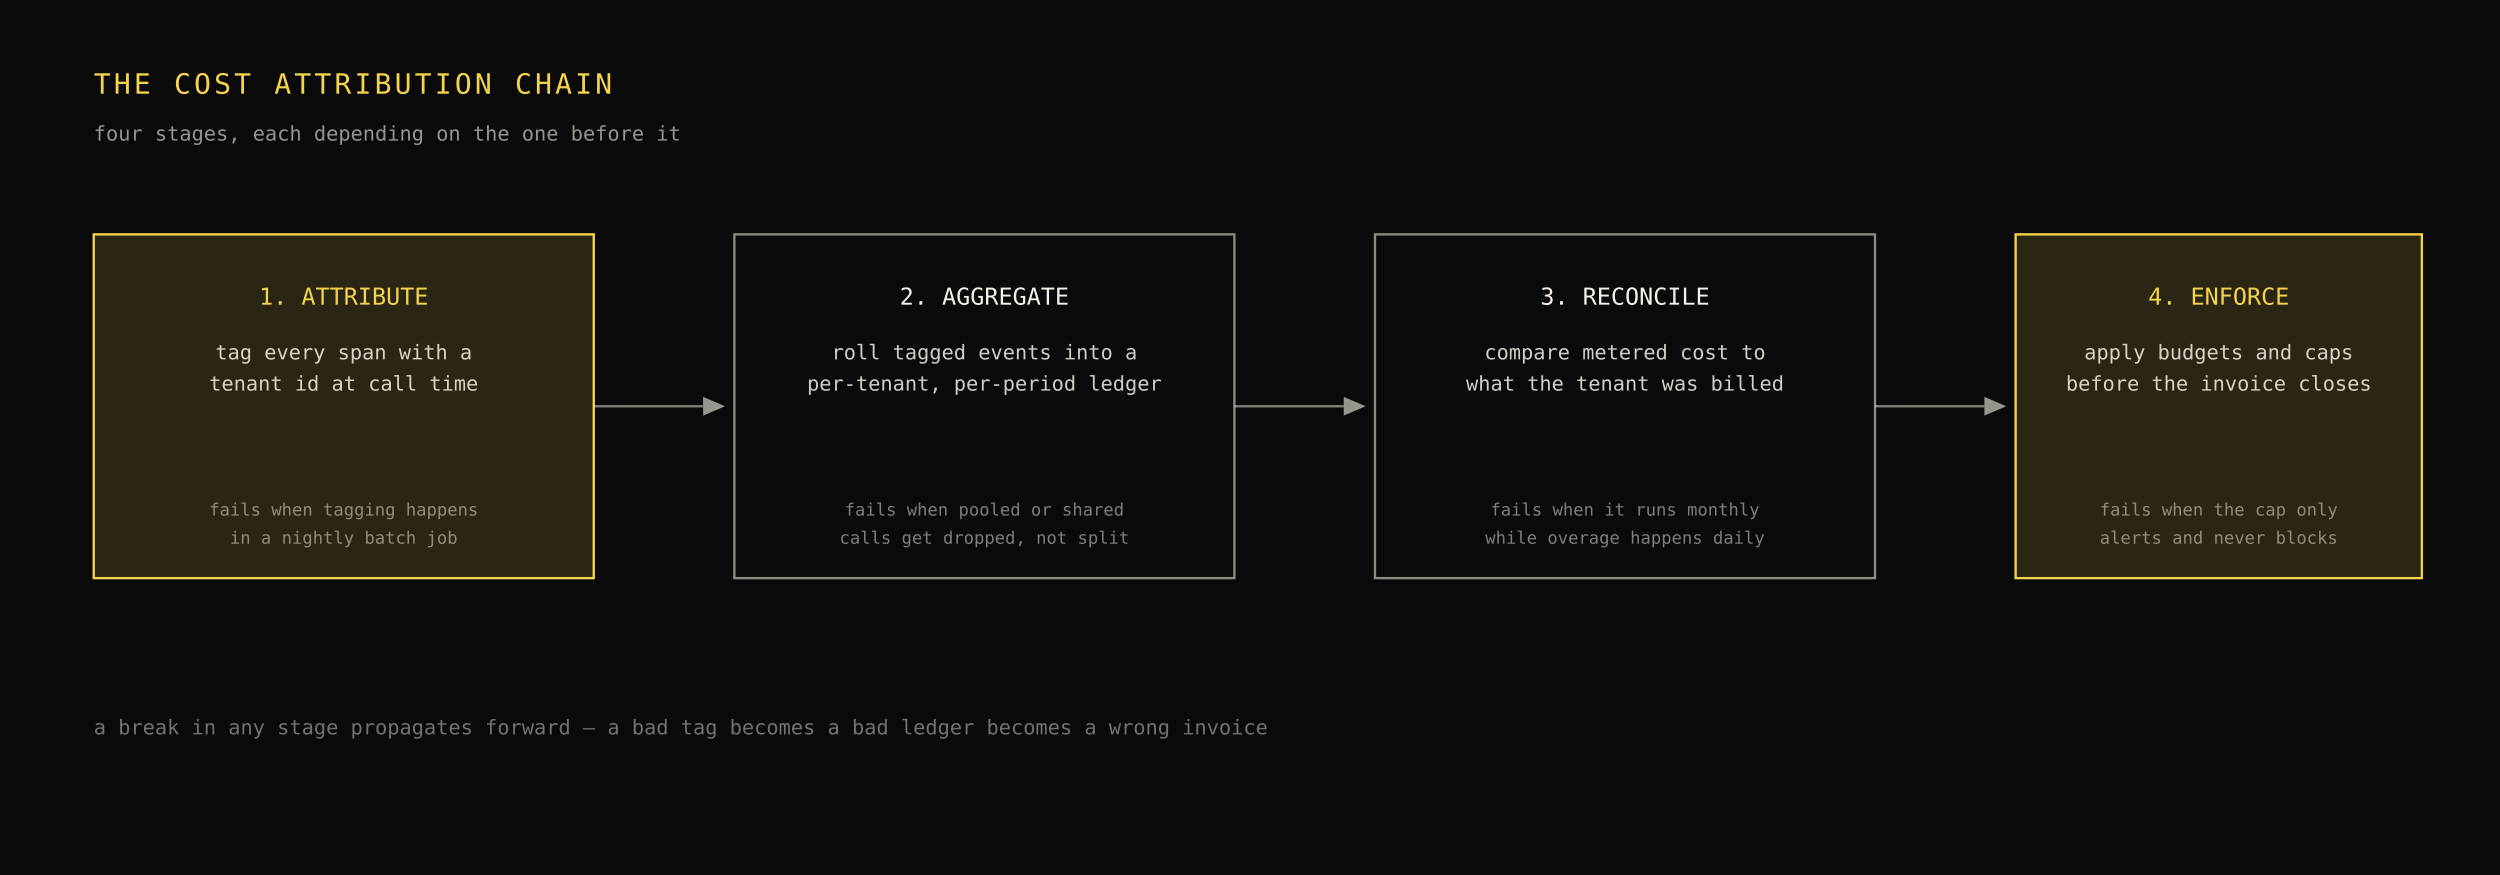
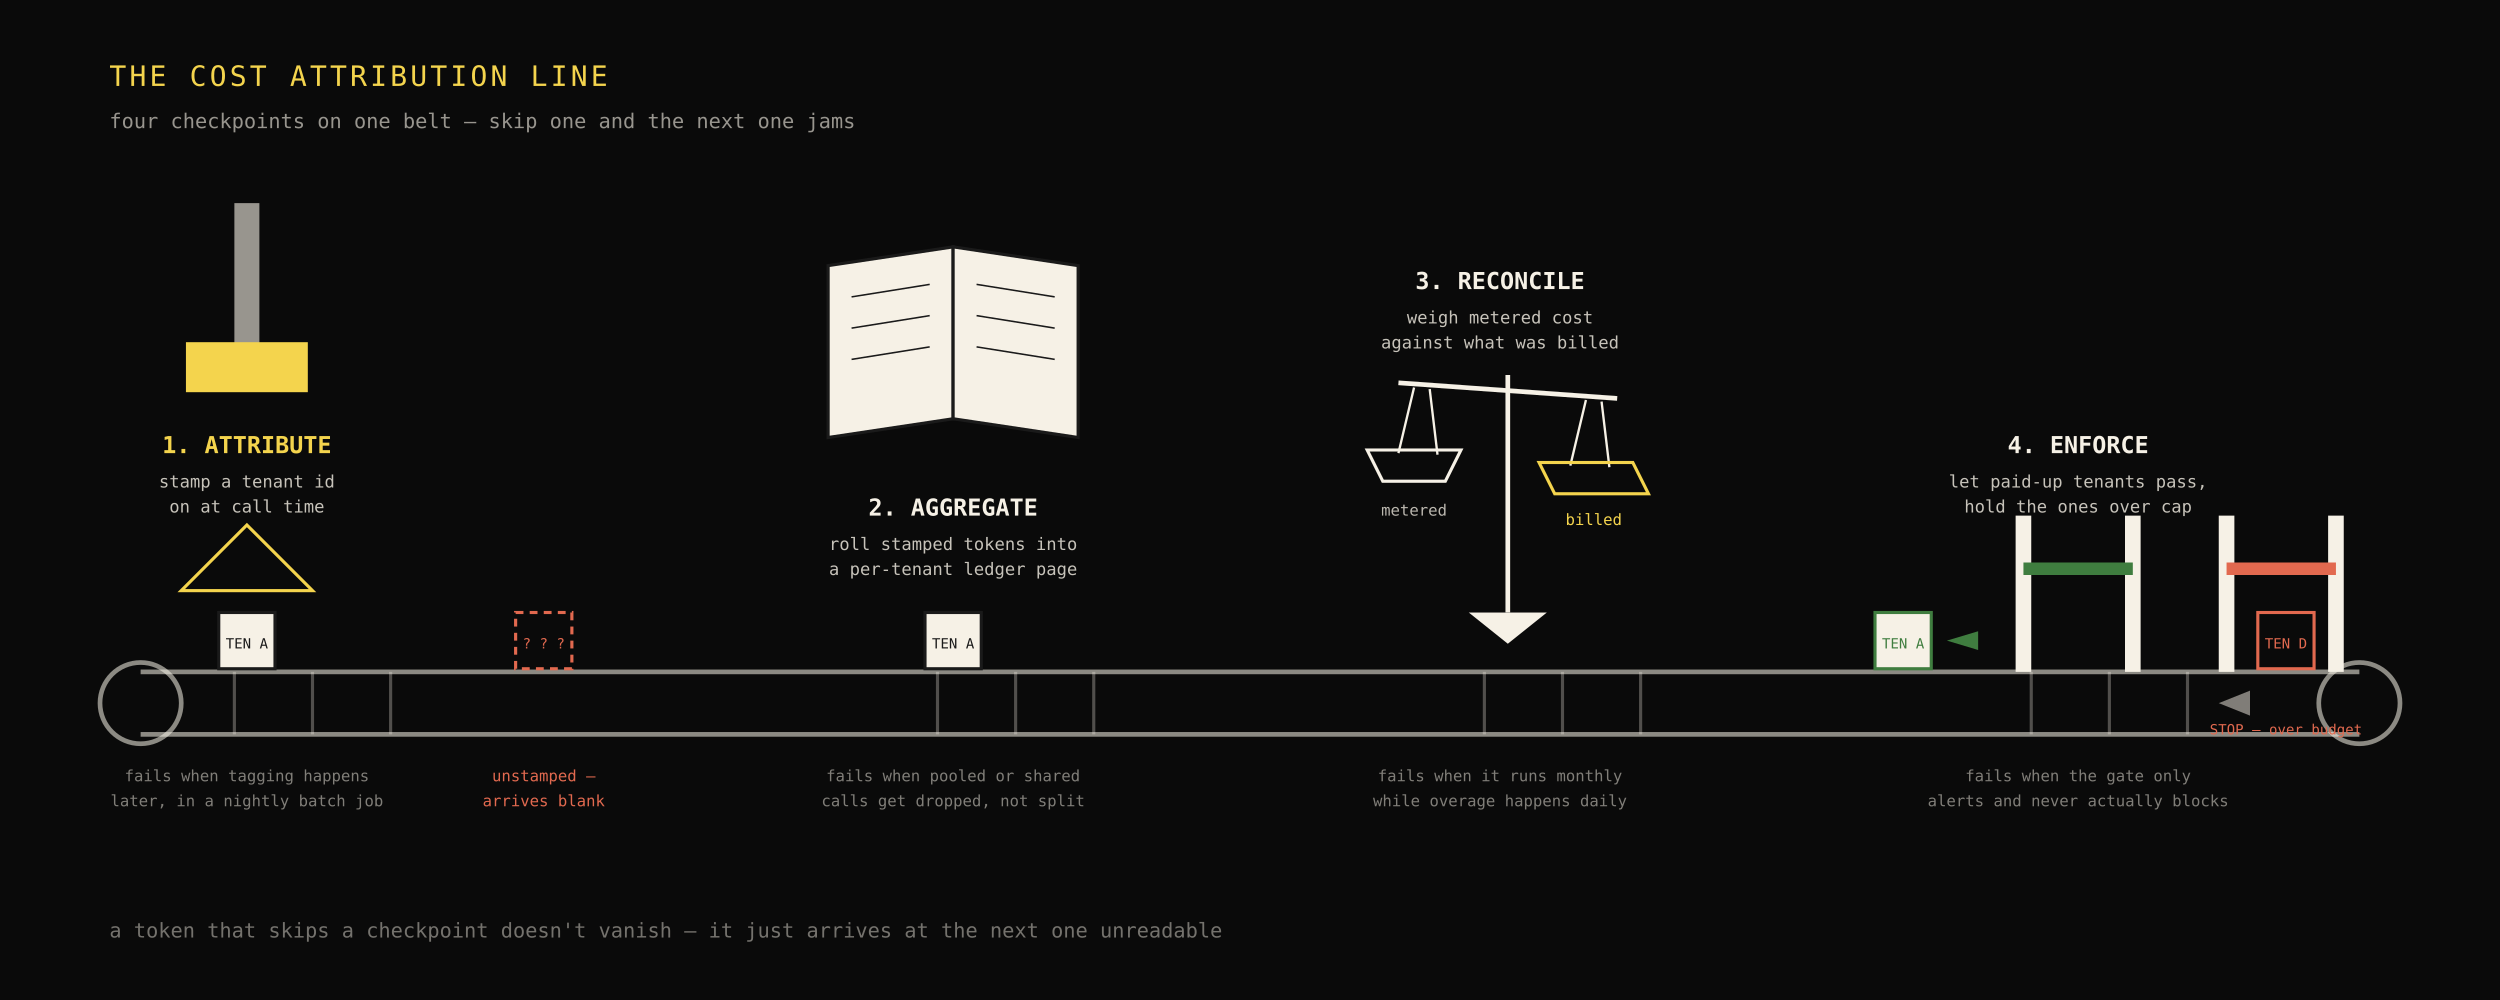
- <svg xmlns="http://www.w3.org/2000/svg" viewBox="0 0 1600 560" role="img" aria-labelledby="acaChainTitle acaChainDesc">
-   <rect width="1600" height="560" fill="#0a0a0a" />
-   <text x="60" y="60" fill="#f4d44d" font-family="monospace" font-size="18" letter-spacing="2">THE COST ATTRIBUTION CHAIN</text>
-   <text x="60" y="90" fill="#f6f1e6" font-family="monospace" font-size="13" opacity="0.6">four stages, each depending on the one before it</text>
-   <g font-family="monospace" font-size="13">
-     <rect x="60" y="150" width="320" height="220" fill="#f4d44d" fill-opacity="0.14" stroke="#f4d44d" stroke-width="1.5" />
-     <text x="220" y="195" text-anchor="middle" fill="#f4d44d" font-size="15">1. ATTRIBUTE</text>
-     <text x="220" y="230" text-anchor="middle" fill="#f6f1e6" opacity="0.85">tag every span with a</text>
-     <text x="220" y="250" text-anchor="middle" fill="#f6f1e6" opacity="0.85">tenant id at call time</text>
-     <text x="220" y="330" text-anchor="middle" fill="#f6f1e6" opacity="0.5" font-size="11">fails when tagging happens</text>
-     <text x="220" y="348" text-anchor="middle" fill="#f6f1e6" opacity="0.5" font-size="11">in a nightly batch job</text>
-     <line x1="380" y1="260" x2="450" y2="260" stroke="#f6f1e6" stroke-opacity="0.5" stroke-width="1.5" />
-     <polygon points="450,254 464,260 450,266" fill="#f6f1e6" opacity="0.6" />
-     <rect x="470" y="150" width="320" height="220" fill="none" stroke="#f6f1e6" stroke-opacity="0.55" stroke-width="1.5" />
-     <text x="630" y="195" text-anchor="middle" fill="#f6f1e6" font-size="15">2. AGGREGATE</text>
-     <text x="630" y="230" text-anchor="middle" fill="#f6f1e6" opacity="0.85">roll tagged events into a</text>
-     <text x="630" y="250" text-anchor="middle" fill="#f6f1e6" opacity="0.85">per-tenant, per-period ledger</text>
-     <text x="630" y="330" text-anchor="middle" fill="#f6f1e6" opacity="0.5" font-size="11">fails when pooled or shared</text>
-     <text x="630" y="348" text-anchor="middle" fill="#f6f1e6" opacity="0.5" font-size="11">calls get dropped, not split</text>
-     <line x1="790" y1="260" x2="860" y2="260" stroke="#f6f1e6" stroke-opacity="0.5" stroke-width="1.5" />
-     <polygon points="860,254 874,260 860,266" fill="#f6f1e6" opacity="0.6" />
-     <rect x="880" y="150" width="320" height="220" fill="none" stroke="#f6f1e6" stroke-opacity="0.55" stroke-width="1.5" />
-     <text x="1040" y="195" text-anchor="middle" fill="#f6f1e6" font-size="15">3. RECONCILE</text>
-     <text x="1040" y="230" text-anchor="middle" fill="#f6f1e6" opacity="0.85">compare metered cost to</text>
-     <text x="1040" y="250" text-anchor="middle" fill="#f6f1e6" opacity="0.85">what the tenant was billed</text>
-     <text x="1040" y="330" text-anchor="middle" fill="#f6f1e6" opacity="0.5" font-size="11">fails when it runs monthly</text>
-     <text x="1040" y="348" text-anchor="middle" fill="#f6f1e6" opacity="0.5" font-size="11">while overage happens daily</text>
-     <line x1="1200" y1="260" x2="1270" y2="260" stroke="#f6f1e6" stroke-opacity="0.5" stroke-width="1.5" />
-     <polygon points="1270,254 1284,260 1270,266" fill="#f6f1e6" opacity="0.6" />
-     <rect x="1290" y="150" width="260" height="220" fill="#f4d44d" fill-opacity="0.14" stroke="#f4d44d" stroke-width="1.5" />
-     <text x="1420" y="195" text-anchor="middle" fill="#f4d44d" font-size="15">4. ENFORCE</text>
-     <text x="1420" y="230" text-anchor="middle" fill="#f6f1e6" opacity="0.85">apply budgets and caps</text>
-     <text x="1420" y="250" text-anchor="middle" fill="#f6f1e6" opacity="0.85">before the invoice closes</text>
-     <text x="1420" y="330" text-anchor="middle" fill="#f6f1e6" opacity="0.5" font-size="11">fails when the cap only</text>
-     <text x="1420" y="348" text-anchor="middle" fill="#f6f1e6" opacity="0.5" font-size="11">alerts and never blocks</text>
+ <svg xmlns="http://www.w3.org/2000/svg" viewBox="0 0 1600 640" role="img" aria-labelledby="acaChainTitle acaChainDesc">
+   <rect width="1600" height="640" fill="#0a0a0a" />
+   <text x="70" y="55" fill="#f4d44d" font-family="monospace" font-size="18" letter-spacing="2">THE COST ATTRIBUTION LINE</text>
+   <text x="70" y="82" fill="#f6f1e6" font-family="monospace" font-size="13" opacity="0.6">four checkpoints on one belt — skip one and the next one jams</text>
+   <line x1="90" y1="430" x2="1510" y2="430" stroke="#f6f1e6" stroke-opacity="0.55" stroke-width="3" />
+   <line x1="90" y1="470" x2="1510" y2="470" stroke="#f6f1e6" stroke-opacity="0.55" stroke-width="3" />
+   <circle cx="90" cy="450" r="26" fill="none" stroke="#f6f1e6" stroke-opacity="0.55" stroke-width="3" />
+   <circle cx="1510" cy="450" r="26" fill="none" stroke="#f6f1e6" stroke-opacity="0.55" stroke-width="3" />
+   <g stroke="#f6f1e6" stroke-opacity="0.3" stroke-width="2">
+     <line x1="150" y1="430" x2="150" y2="470" />
+     <line x1="200" y1="430" x2="200" y2="470" />
+     <line x1="250" y1="430" x2="250" y2="470" />
+     <line x1="600" y1="430" x2="600" y2="470" />
+     <line x1="650" y1="430" x2="650" y2="470" />
+     <line x1="700" y1="430" x2="700" y2="470" />
+     <line x1="950" y1="430" x2="950" y2="470" />
+     <line x1="1000" y1="430" x2="1000" y2="470" />
+     <line x1="1050" y1="430" x2="1050" y2="470" />
+     <line x1="1300" y1="430" x2="1300" y2="470" />
+     <line x1="1350" y1="430" x2="1350" y2="470" />
+     <line x1="1400" y1="430" x2="1400" y2="470" />
  </g>
-   <text x="60" y="470" fill="#f6f1e6" font-family="monospace" font-size="13" opacity="0.45">a break in any stage propagates forward — a bad tag becomes a bad ledger becomes a wrong invoice</text>
+   <polygon points="1420,450 1440,442 1440,458" fill="#f6f1e6" fill-opacity="0.5" />
+   <g font-family="monospace">
+     <rect x="150" y="130" width="16" height="90" fill="#f6f1e6" fill-opacity="0.6" />
+     <rect x="120" y="220" width="76" height="30" fill="#f4d44d" stroke="#f4d44d" stroke-width="2" />
+     <rect x="140" y="392" width="36" height="36" fill="#f6f1e6" stroke="#1a1a1a" stroke-width="2" />
+     <text x="158" y="415" text-anchor="middle" fill="#1a1a1a" font-size="9">TEN A</text>
+     <polygon points="158,336 200,378 116,378" fill="none" stroke="#f4d44d" stroke-width="2" />
+     <text x="158" y="290" text-anchor="middle" fill="#f4d44d" font-size="15" font-weight="bold">1. ATTRIBUTE</text>
+     <text x="158" y="312" text-anchor="middle" fill="#f6f1e6" font-size="11" opacity="0.8">stamp a tenant id</text>
+     <text x="158" y="328" text-anchor="middle" fill="#f6f1e6" font-size="11" opacity="0.8">on at call time</text>
+     <text x="158" y="500" text-anchor="middle" fill="#f6f1e6" font-size="10" opacity="0.5">fails when tagging happens</text>
+     <text x="158" y="516" text-anchor="middle" fill="#f6f1e6" font-size="10" opacity="0.5">later, in a nightly batch job</text>
+   </g>
+   <rect x="330" y="392" width="36" height="36" fill="none" stroke="#e2694f" stroke-width="2" stroke-dasharray="5,4" />
+   <text x="348" y="415" text-anchor="middle" fill="#e2694f" font-family="monospace" font-size="9">? ? ?</text>
+   <text x="348" y="500" text-anchor="middle" fill="#e2694f" font-family="monospace" font-size="10">unstamped —</text>
+   <text x="348" y="516" text-anchor="middle" fill="#e2694f" font-family="monospace" font-size="10">arrives blank</text>
+   <g font-family="monospace">
+     <polygon points="530,170 610,158 610,268 530,280" fill="#f6f1e6" stroke="#1a1a1a" stroke-width="2" />
+     <polygon points="690,170 610,158 610,268 690,280" fill="#f6f1e6" stroke="#1a1a1a" stroke-width="2" />
+     <line x1="545" y1="190" x2="595" y2="182" stroke="#1a1a1a" stroke-width="1" />
+     <line x1="545" y1="210" x2="595" y2="202" stroke="#1a1a1a" stroke-width="1" />
+     <line x1="545" y1="230" x2="595" y2="222" stroke="#1a1a1a" stroke-width="1" />
+     <line x1="625" y1="182" x2="675" y2="190" stroke="#1a1a1a" stroke-width="1" />
+     <line x1="625" y1="202" x2="675" y2="210" stroke="#1a1a1a" stroke-width="1" />
+     <line x1="625" y1="222" x2="675" y2="230" stroke="#1a1a1a" stroke-width="1" />
+     <text x="610" y="290" text-anchor="middle" fill="#1a1a1a" font-size="9" />
+     <rect x="592" y="392" width="36" height="36" fill="#f6f1e6" stroke="#1a1a1a" stroke-width="2" />
+     <text x="610" y="415" text-anchor="middle" fill="#1a1a1a" font-size="9">TEN A</text>
+     <text x="610" y="330" text-anchor="middle" fill="#f6f1e6" font-size="15" font-weight="bold">2. AGGREGATE</text>
+     <text x="610" y="352" text-anchor="middle" fill="#f6f1e6" font-size="11" opacity="0.8">roll stamped tokens into</text>
+     <text x="610" y="368" text-anchor="middle" fill="#f6f1e6" font-size="11" opacity="0.8">a per-tenant ledger page</text>
+     <text x="610" y="500" text-anchor="middle" fill="#f6f1e6" font-size="10" opacity="0.5">fails when pooled or shared</text>
+     <text x="610" y="516" text-anchor="middle" fill="#f6f1e6" font-size="10" opacity="0.5">calls get dropped, not split</text>
+   </g>
+   <g font-family="monospace">
+     <line x1="965" y1="392" x2="965" y2="240" stroke="#f6f1e6" stroke-width="3" />
+     <polygon points="940,392 990,392 965,412" fill="#f6f1e6" />
+     <line x1="895" y1="245" x2="1035" y2="255" stroke="#f6f1e6" stroke-width="3" />
+     <line x1="905" y1="248" x2="895" y2="290" stroke="#f6f1e6" stroke-width="1.5" />
+     <line x1="915" y1="249" x2="920" y2="291" stroke="#f6f1e6" stroke-width="1.5" />
+     <polygon points="875,288 935,288 925,308 885,308" fill="none" stroke="#f6f1e6" stroke-width="2" />
+     <line x1="1025" y1="257" x2="1030" y2="299" stroke="#f6f1e6" stroke-width="1.5" />
+     <line x1="1015" y1="256" x2="1005" y2="298" stroke="#f6f1e6" stroke-width="1.5" />
+     <polygon points="985,296 1045,296 1055,316 995,316" fill="none" stroke="#f4d44d" stroke-width="2" />
+     <text x="905" y="330" text-anchor="middle" fill="#f6f1e6" font-size="10" opacity="0.75">metered</text>
+     <text x="1020" y="336" text-anchor="middle" fill="#f4d44d" font-size="10">billed</text>
+     <text x="965" y="450" text-anchor="middle" fill="#f6f1e6" font-size="9" opacity="0.6" transform="rotate(0)" />
+     <text x="965" y="290" text-anchor="middle" fill="#f6f1e6" font-size="15" font-weight="bold" y2="290" />
+     <text x="960" y="185" text-anchor="middle" fill="#f6f1e6" font-size="15" font-weight="bold">3. RECONCILE</text>
+     <text x="960" y="207" text-anchor="middle" fill="#f6f1e6" font-size="11" opacity="0.8">weigh metered cost</text>
+     <text x="960" y="223" text-anchor="middle" fill="#f6f1e6" font-size="11" opacity="0.8">against what was billed</text>
+     <text x="960" y="500" text-anchor="middle" fill="#f6f1e6" font-size="10" opacity="0.5">fails when it runs monthly</text>
+     <text x="960" y="516" text-anchor="middle" fill="#f6f1e6" font-size="10" opacity="0.5">while overage happens daily</text>
+   </g>
+   <g font-family="monospace">
+     <rect x="1290" y="330" width="10" height="100" fill="#f6f1e6" />
+     <rect x="1360" y="330" width="10" height="100" fill="#f6f1e6" />
+     <rect x="1295" y="360" width="70" height="8" fill="#3f7d3f" />
+     <rect x="1200" y="392" width="36" height="36" fill="#f6f1e6" stroke="#3f7d3f" stroke-width="2" />
+     <text x="1218" y="415" text-anchor="middle" fill="#3f7d3f" font-size="9">TEN A</text>
+     <polygon points="1246,410 1266,404 1266,416" fill="#3f7d3f" />
+     <rect x="1420" y="330" width="10" height="100" fill="#f6f1e6" />
+     <rect x="1490" y="330" width="10" height="100" fill="#f6f1e6" />
+     <rect x="1425" y="360" width="70" height="8" fill="#e2694f" />
+     <rect x="1445" y="392" width="36" height="36" fill="none" stroke="#e2694f" stroke-width="2" />
+     <text x="1463" y="415" text-anchor="middle" fill="#e2694f" font-size="9">TEN D</text>
+     <text x="1463" y="470" text-anchor="middle" fill="#e2694f" font-size="9">STOP — over budget</text>
+     <text x="1330" y="290" text-anchor="middle" fill="#f6f1e6" font-size="15" font-weight="bold">4. ENFORCE</text>
+     <text x="1330" y="312" text-anchor="middle" fill="#f6f1e6" font-size="11" opacity="0.8">let paid-up tenants pass,</text>
+     <text x="1330" y="328" text-anchor="middle" fill="#f6f1e6" font-size="11" opacity="0.8">hold the ones over cap</text>
+     <text x="1330" y="500" text-anchor="middle" fill="#f6f1e6" font-size="10" opacity="0.5">fails when the gate only</text>
+     <text x="1330" y="516" text-anchor="middle" fill="#f6f1e6" font-size="10" opacity="0.5">alerts and never actually blocks</text>
+   </g>
+   <text x="70" y="600" fill="#f6f1e6" font-family="monospace" font-size="13" opacity="0.45">a token that skips a checkpoint doesn't vanish — it just arrives at the next one unreadable</text>
</svg>
